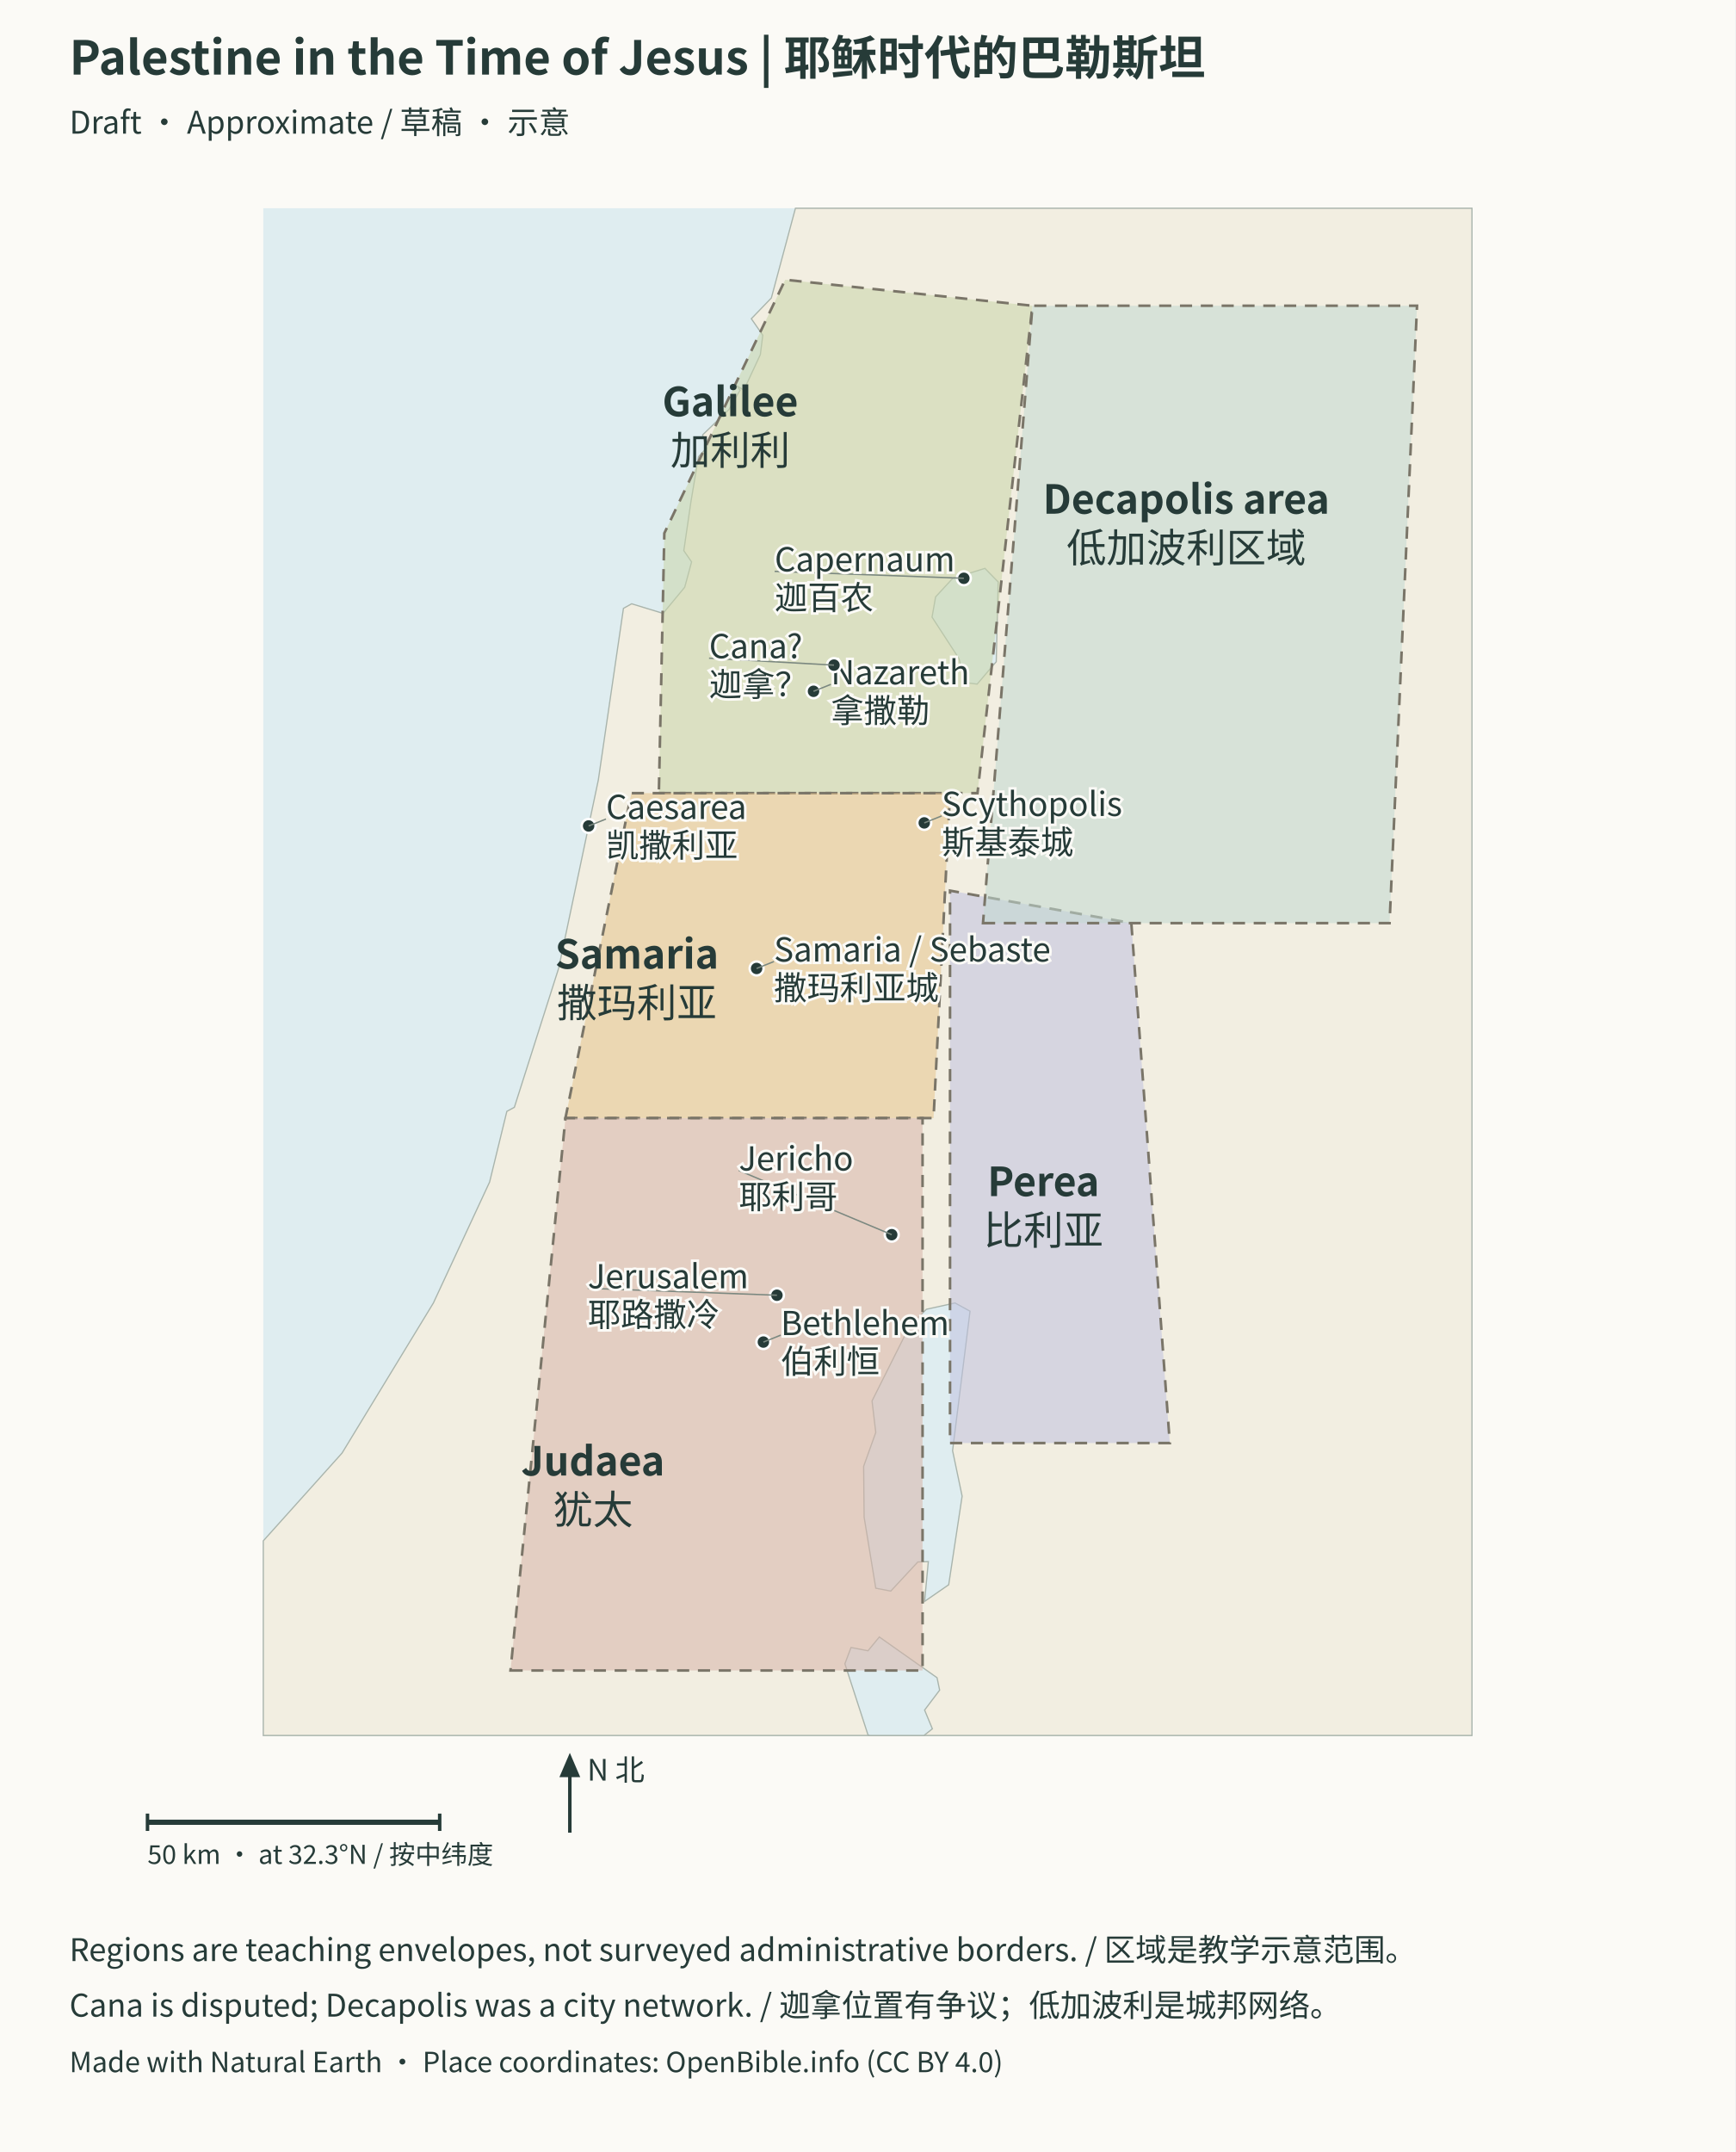
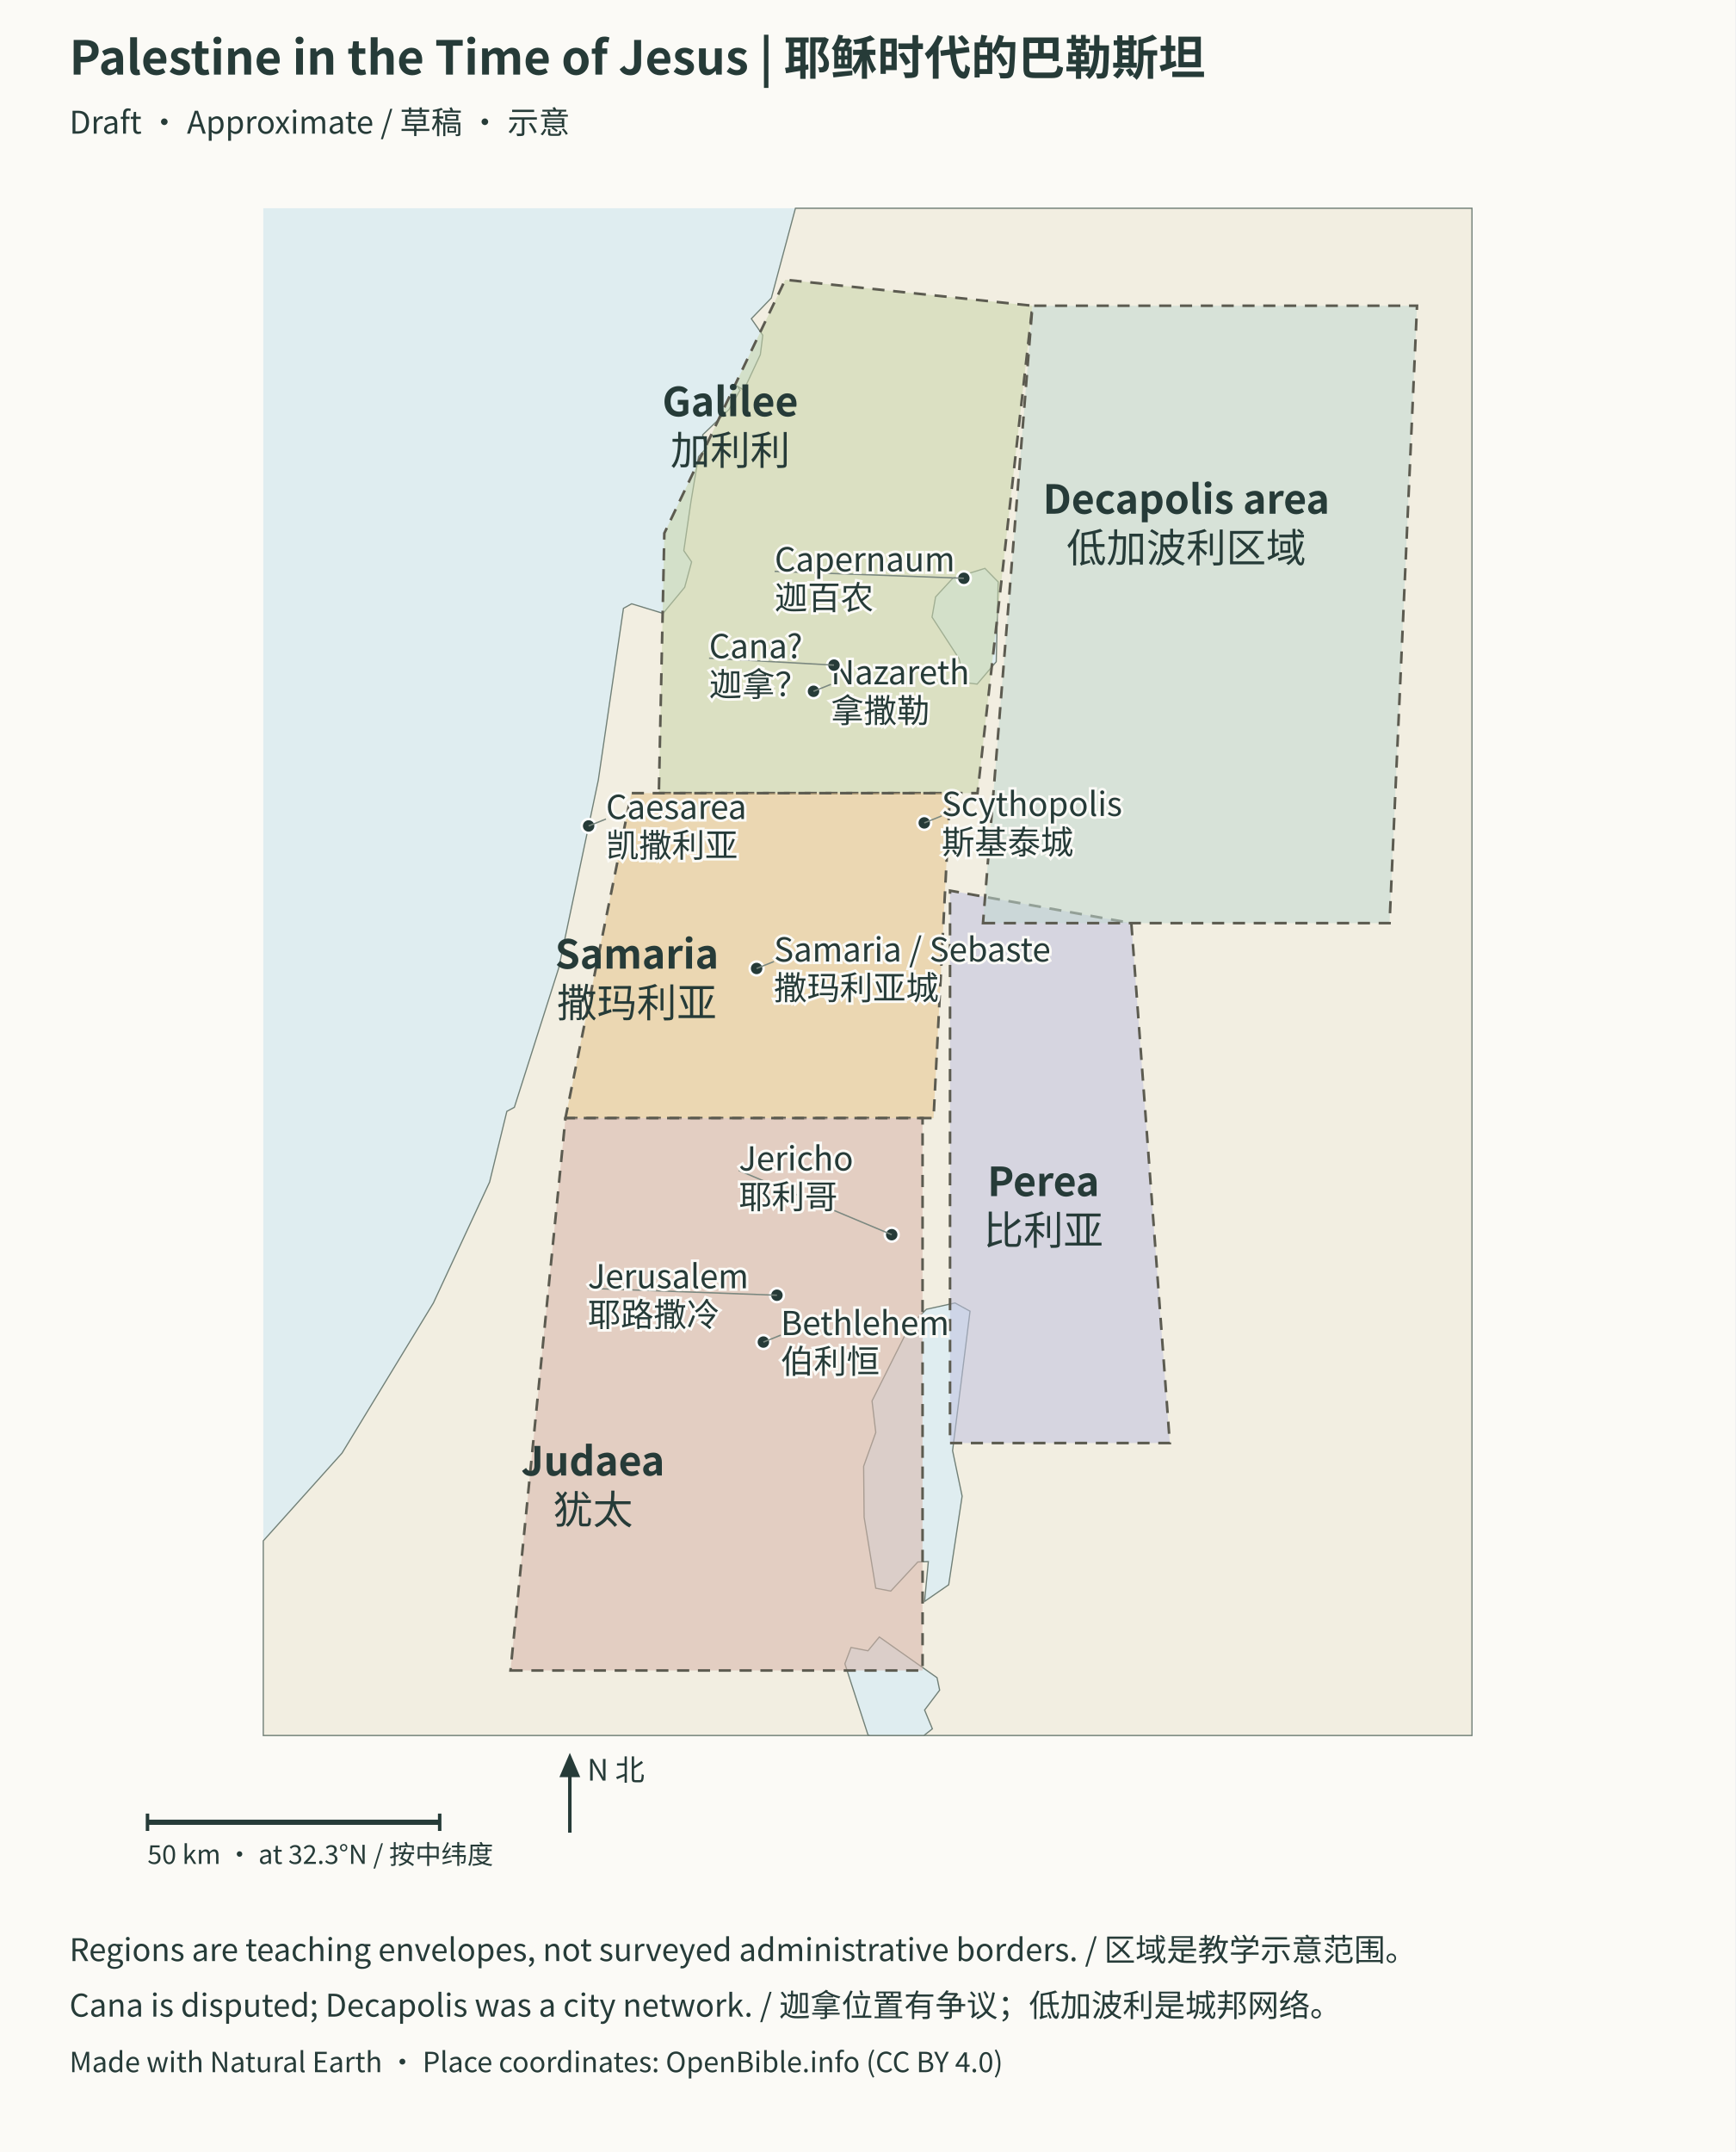
<svg xmlns="http://www.w3.org/2000/svg" viewBox="0 0 1000 1240" width="1000" height="1240" role="img" aria-labelledby="map-title map-description" font-family="&quot;PingFang SC&quot;, &quot;Microsoft YaHei&quot;, &quot;Noto Sans CJK SC&quot;, sans-serif">
  <rect width="1000" height="1240" fill="#fbfaf6" />
  <text x="40.00" y="43.00" font-size="27" font-weight="bold" fill="#263b38">Palestine in the Time of Jesus | 耶稣时代的巴勒斯坦</text>
  <text x="40.00" y="77.00" font-size="18" fill="#263b38">Draft · Approximate / 草稿 · 示意</text>
  <rect x="151.728" y="120.0" width="696.544" height="880.0" fill="#dfedf0" />
-   <path d="M151.73,1000.00 L151.73,887.85 L197.12,837.27 L249.76,750.78 L282.15,681.10 L292.09,640.37 L296.42,638.04 L321.96,557.86 L344.81,449.43 L359.29,350.53 L364.01,347.91 L382.12,353.44 L394.59,338.37 L398.56,323.77 L394.07,317.31 L398.20,288.94 L402.53,263.16 L407.06,258.27 L404.90,250.59 L420.10,235.96 L426.49,224.79 L424.58,222.25 L428.65,224.79 L438.18,204.33 L439.58,193.16 L432.98,183.65 L444.52,171.68 L458.40,120.00 L848.27,120.00 L848.27,1000.00 Z" fill="#f2eee1" stroke="#a9b4ac" stroke-width="0.7" fill-rule="evenodd" />
-   <path d="M575.24,335.32 L574.12,381.29 L563.12,394.19 L556.04,393.30 L552.68,379.53 L537.12,355.60 L539.17,343.92 L549.05,333.23 L567.60,327.50 L575.24,335.32 Z" fill="#dfedf0" stroke="#a9b4ac" stroke-width="0.7" fill-rule="evenodd" />
-   <path d="M559.02,755.52 L548.96,835.87 L554.46,862.11 L546.72,913.15 L532.83,922.74 L534.98,899.81 L528.92,900.03 L513.35,916.79 L504.69,915.13 L497.98,874.23 L497.70,844.91 L504.69,825.40 L502.54,807.22 L524.26,763.89 L533.86,754.42 L550.35,750.78 L559.02,755.52 Z" fill="#dfedf0" stroke="#a9b4ac" stroke-width="0.7" fill-rule="evenodd" />
-   <path d="M540.01,966.72 L541.50,973.88 L532.83,985.35 L537.31,996.15 L532.47,1000.00 L501.39,1000.00 L500.22,999.68 L486.89,958.67 L490.43,949.30 L500.22,951.18 L506.74,943.24 L540.01,966.72 Z" fill="#dfedf0" stroke="#a9b4ac" stroke-width="0.7" fill-rule="evenodd" />
-   <polygon points="379.69,457.02 563.32,457.02 594.98,176.17 452.51,161.19 382.85,307.23" fill="#c9d5aa" fill-opacity="0.55" stroke="#7a7568" stroke-width="1.5" stroke-dasharray="7 5" />
+   <path d="M151.73,1000.00 L151.73,887.85 L197.12,837.27 L249.76,750.78 L282.15,681.10 L292.09,640.37 L296.42,638.04 L321.96,557.86 L344.81,449.43 L359.29,350.53 L364.01,347.91 L382.12,353.44 L394.59,338.37 L398.56,323.77 L394.07,317.31 L398.20,288.94 L402.53,263.16 L407.06,258.27 L404.90,250.59 L420.10,235.96 L426.49,224.79 L424.58,222.25 L428.65,224.79 L438.18,204.33 L439.58,193.16 L432.98,183.65 L444.52,171.68 L458.40,120.00 L848.27,120.00 L848.27,1000.00 Z" fill="#f2eee1" stroke="#718077" stroke-width="0.7" fill-rule="evenodd" />
+   <path d="M575.24,335.32 L574.12,381.29 L563.12,394.19 L556.04,393.30 L552.68,379.53 L537.12,355.60 L539.17,343.92 L549.05,333.23 L567.60,327.50 L575.24,335.32 Z" fill="#dfedf0" stroke="#718077" stroke-width="0.7" fill-rule="evenodd" />
+   <path d="M559.02,755.52 L548.96,835.87 L554.46,862.11 L546.72,913.15 L532.83,922.74 L534.98,899.81 L528.92,900.03 L513.35,916.79 L504.69,915.13 L497.98,874.23 L497.70,844.91 L504.69,825.40 L502.54,807.22 L524.26,763.89 L533.86,754.42 L550.35,750.78 L559.02,755.52 Z" fill="#dfedf0" stroke="#718077" stroke-width="0.7" fill-rule="evenodd" />
+   <path d="M540.01,966.72 L541.50,973.88 L532.83,985.35 L537.31,996.15 L532.47,1000.00 L501.39,1000.00 L500.22,999.68 L486.89,958.67 L490.43,949.30 L500.22,951.18 L506.74,943.24 L540.01,966.72 Z" fill="#dfedf0" stroke="#718077" stroke-width="0.7" fill-rule="evenodd" />
+   <polygon points="379.69,457.02 563.32,457.02 594.98,176.17 452.51,161.19 382.85,307.23" fill="#c9d5aa" fill-opacity="0.55" stroke="#5c5b50" stroke-width="1.5" stroke-dasharray="7 5" />
  <text x="420.85" y="239.83" font-size="23" text-anchor="middle" font-weight="bold" fill="#263b38">Galilee</text>
  <text x="420.85" y="267.83" font-size="23" text-anchor="middle" fill="#263b38">加利利</text>
-   <polygon points="325.86,644.26 537.99,644.26 547.49,457.02 363.86,457.02" fill="#e5c58d" fill-opacity="0.55" stroke="#7a7568" stroke-width="1.5" stroke-dasharray="7 5" />
+   <polygon points="325.86,644.26 537.99,644.26 547.49,457.02 363.86,457.02" fill="#e5c58d" fill-opacity="0.55" stroke="#5c5b50" stroke-width="1.5" stroke-dasharray="7 5" />
  <text x="367.02" y="558.13" font-size="23" text-anchor="middle" font-weight="bold" fill="#263b38">Samaria</text>
  <text x="367.02" y="586.13" font-size="23" text-anchor="middle" fill="#263b38">撒玛利亚</text>
-   <polygon points="294.20,962.55 531.66,962.55 531.66,644.26 325.86,644.26" fill="#d6b5aa" fill-opacity="0.55" stroke="#7a7568" stroke-width="1.5" stroke-dasharray="7 5" />
+   <polygon points="294.20,962.55 531.66,962.55 531.66,644.26 325.86,644.26" fill="#d6b5aa" fill-opacity="0.55" stroke="#5c5b50" stroke-width="1.5" stroke-dasharray="7 5" />
  <text x="341.69" y="850.21" font-size="23" text-anchor="middle" font-weight="bold" fill="#263b38">Judaea</text>
  <text x="341.69" y="878.21" font-size="23" text-anchor="middle" fill="#263b38">犹太</text>
-   <polygon points="547.49,831.49 674.14,831.49 651.97,531.91 547.49,513.19" fill="#bfc1df" fill-opacity="0.55" stroke="#7a7568" stroke-width="1.5" stroke-dasharray="7 5" />
+   <polygon points="547.49,831.49 674.14,831.49 651.97,531.91 547.49,513.19" fill="#bfc1df" fill-opacity="0.55" stroke="#5c5b50" stroke-width="1.5" stroke-dasharray="7 5" />
  <text x="601.32" y="689.19" font-size="23" text-anchor="middle" font-weight="bold" fill="#263b38">Perea</text>
  <text x="601.32" y="717.19" font-size="23" text-anchor="middle" fill="#263b38">比利亚</text>
-   <polygon points="566.49,531.91 800.78,531.91 816.61,176.17 594.98,176.17" fill="#c0d8d2" fill-opacity="0.55" stroke="#7a7568" stroke-width="1.5" stroke-dasharray="7 5" />
+   <polygon points="566.49,531.91 800.78,531.91 816.61,176.17 594.98,176.17" fill="#c0d8d2" fill-opacity="0.55" stroke="#5c5b50" stroke-width="1.5" stroke-dasharray="7 5" />
  <text x="683.63" y="296.00" font-size="23" text-anchor="middle" font-weight="bold" fill="#263b38">Decapolis area</text>
  <text x="683.63" y="324.00" font-size="23" text-anchor="middle" fill="#263b38">低加波利区域</text>
  <circle cx="436.02" cy="558.04" r="4" fill="#263b38" stroke="#ffffff" stroke-width="1.4" />
  <line x1="436.02" y1="558.04" x2="446.02" y2="554.04" stroke="#7b8880" stroke-width="0.8" />
  <text x="446.02" y="554.04" font-size="19" stroke="#fbfaf6" stroke-width="3" paint-order="stroke" fill="#263b38">Samaria / Sebaste</text>
  <text x="446.02" y="576.04" font-size="19" stroke="#fbfaf6" stroke-width="3" paint-order="stroke" fill="#263b38">撒玛利亚城</text>
  <circle cx="532.64" cy="474.16" r="4" fill="#263b38" stroke="#ffffff" stroke-width="1.4" />
  <line x1="532.64" y1="474.16" x2="542.64" y2="470.16" stroke="#7b8880" stroke-width="0.8" />
  <text x="542.64" y="470.16" font-size="19" stroke="#fbfaf6" stroke-width="3" paint-order="stroke" fill="#263b38">Scythopolis</text>
  <text x="542.64" y="492.16" font-size="19" stroke="#fbfaf6" stroke-width="3" paint-order="stroke" fill="#263b38">斯基泰城</text>
  <circle cx="439.93" cy="773.31" r="4" fill="#263b38" stroke="#ffffff" stroke-width="1.4" />
  <line x1="439.93" y1="773.31" x2="449.93" y2="769.31" stroke="#7b8880" stroke-width="0.8" />
  <text x="449.93" y="769.31" font-size="19" stroke="#fbfaf6" stroke-width="3" paint-order="stroke" fill="#263b38">Bethlehem</text>
  <text x="449.93" y="791.31" font-size="19" stroke="#fbfaf6" stroke-width="3" paint-order="stroke" fill="#263b38">伯利恒</text>
  <circle cx="555.46" cy="333.22" r="4" fill="#263b38" stroke="#ffffff" stroke-width="1.4" />
  <line x1="555.46" y1="333.22" x2="446.41" y2="329.22" stroke="#7b8880" stroke-width="0.8" />
  <text x="446.41" y="329.22" font-size="19" stroke="#fbfaf6" stroke-width="3" paint-order="stroke" fill="#263b38">Capernaum</text>
  <text x="446.41" y="351.22" font-size="19" stroke="#fbfaf6" stroke-width="3" paint-order="stroke" fill="#263b38">迦百农</text>
  <circle cx="447.74" cy="746.32" r="4" fill="#263b38" stroke="#ffffff" stroke-width="1.4" />
  <line x1="447.74" y1="746.32" x2="338.69" y2="742.32" stroke="#7b8880" stroke-width="0.8" />
  <text x="338.69" y="742.32" font-size="19" stroke="#fbfaf6" stroke-width="3" paint-order="stroke" fill="#263b38">Jerusalem</text>
  <text x="338.69" y="764.32" font-size="19" stroke="#fbfaf6" stroke-width="3" paint-order="stroke" fill="#263b38">耶路撒冷</text>
  <circle cx="468.82" cy="398.33" r="4" fill="#263b38" stroke="#ffffff" stroke-width="1.4" />
  <line x1="468.82" y1="398.33" x2="478.82" y2="394.33" stroke="#7b8880" stroke-width="0.8" />
  <text x="478.82" y="394.33" font-size="19" stroke="#fbfaf6" stroke-width="3" paint-order="stroke" fill="#263b38">Nazareth</text>
  <text x="478.82" y="416.33" font-size="19" stroke="#fbfaf6" stroke-width="3" paint-order="stroke" fill="#263b38">拿撒勒</text>
  <circle cx="339.22" cy="475.92" r="4" fill="#263b38" stroke="#ffffff" stroke-width="1.4" />
  <line x1="339.22" y1="475.92" x2="349.22" y2="471.92" stroke="#7b8880" stroke-width="0.8" />
  <text x="349.22" y="471.92" font-size="19" stroke="#fbfaf6" stroke-width="3" paint-order="stroke" fill="#263b38">Caesarea</text>
  <text x="349.22" y="493.92" font-size="19" stroke="#fbfaf6" stroke-width="3" paint-order="stroke" fill="#263b38">凯撒利亚</text>
  <circle cx="513.89" cy="711.43" r="4" fill="#263b38" stroke="#ffffff" stroke-width="1.4" />
  <line x1="513.89" y1="711.43" x2="425.74" y2="674.43" stroke="#7b8880" stroke-width="0.8" />
  <text x="425.74" y="674.43" font-size="19" stroke="#fbfaf6" stroke-width="3" paint-order="stroke" fill="#263b38">Jericho</text>
  <text x="425.74" y="696.43" font-size="19" stroke="#fbfaf6" stroke-width="3" paint-order="stroke" fill="#263b38">耶利哥</text>
  <circle cx="480.61" cy="383.25" r="4" fill="#263b38" stroke="#ffffff" stroke-width="1.4" />
  <line x1="480.61" y1="383.25" x2="408.61" y2="379.25" stroke="#7b8880" stroke-width="0.8" />
  <text x="408.61" y="379.25" font-size="19" stroke="#fbfaf6" stroke-width="3" paint-order="stroke" fill="#263b38">Cana?</text>
  <text x="408.61" y="401.25" font-size="19" stroke="#fbfaf6" stroke-width="3" paint-order="stroke" fill="#263b38">迦拿？</text>
  <line x1="85" y1="1050" x2="253.384" y2="1050" stroke="#263b38" stroke-width="3" />
  <line x1="85" y1="1045" x2="85" y2="1055" stroke="#263b38" stroke-width="2" />
  <line x1="253.384" y1="1045" x2="253.384" y2="1055" stroke="#263b38" stroke-width="2" />
  <text x="85.00" y="1074.00" font-size="15" fill="#263b38">50 km · at 32.3°N / 按中纬度</text>
  <line x1="328.384" y1="1056" x2="328.384" y2="1022" stroke="#263b38" stroke-width="2" />
  <polygon points="328.384,1010 322.384,1024 334.384,1024" fill="#263b38" />
  <text x="338.38" y="1026.00" font-size="17" fill="#263b38">N 北</text>
  <text x="40.00" y="1130.00" font-size="18" fill="#263b38">Regions are teaching envelopes, not surveyed administrative borders. / 区域是教学示意范围。</text>
  <text x="40.00" y="1162.00" font-size="18" fill="#263b38">Cana is disputed; Decapolis was a city network. / 迦拿位置有争议；低加波利是城邦网络。</text>
  <text x="40.00" y="1194.00" font-size="16" fill="#263b38">Made with Natural Earth · Place coordinates: OpenBible.info (CC BY 4.0)</text>
</svg>
